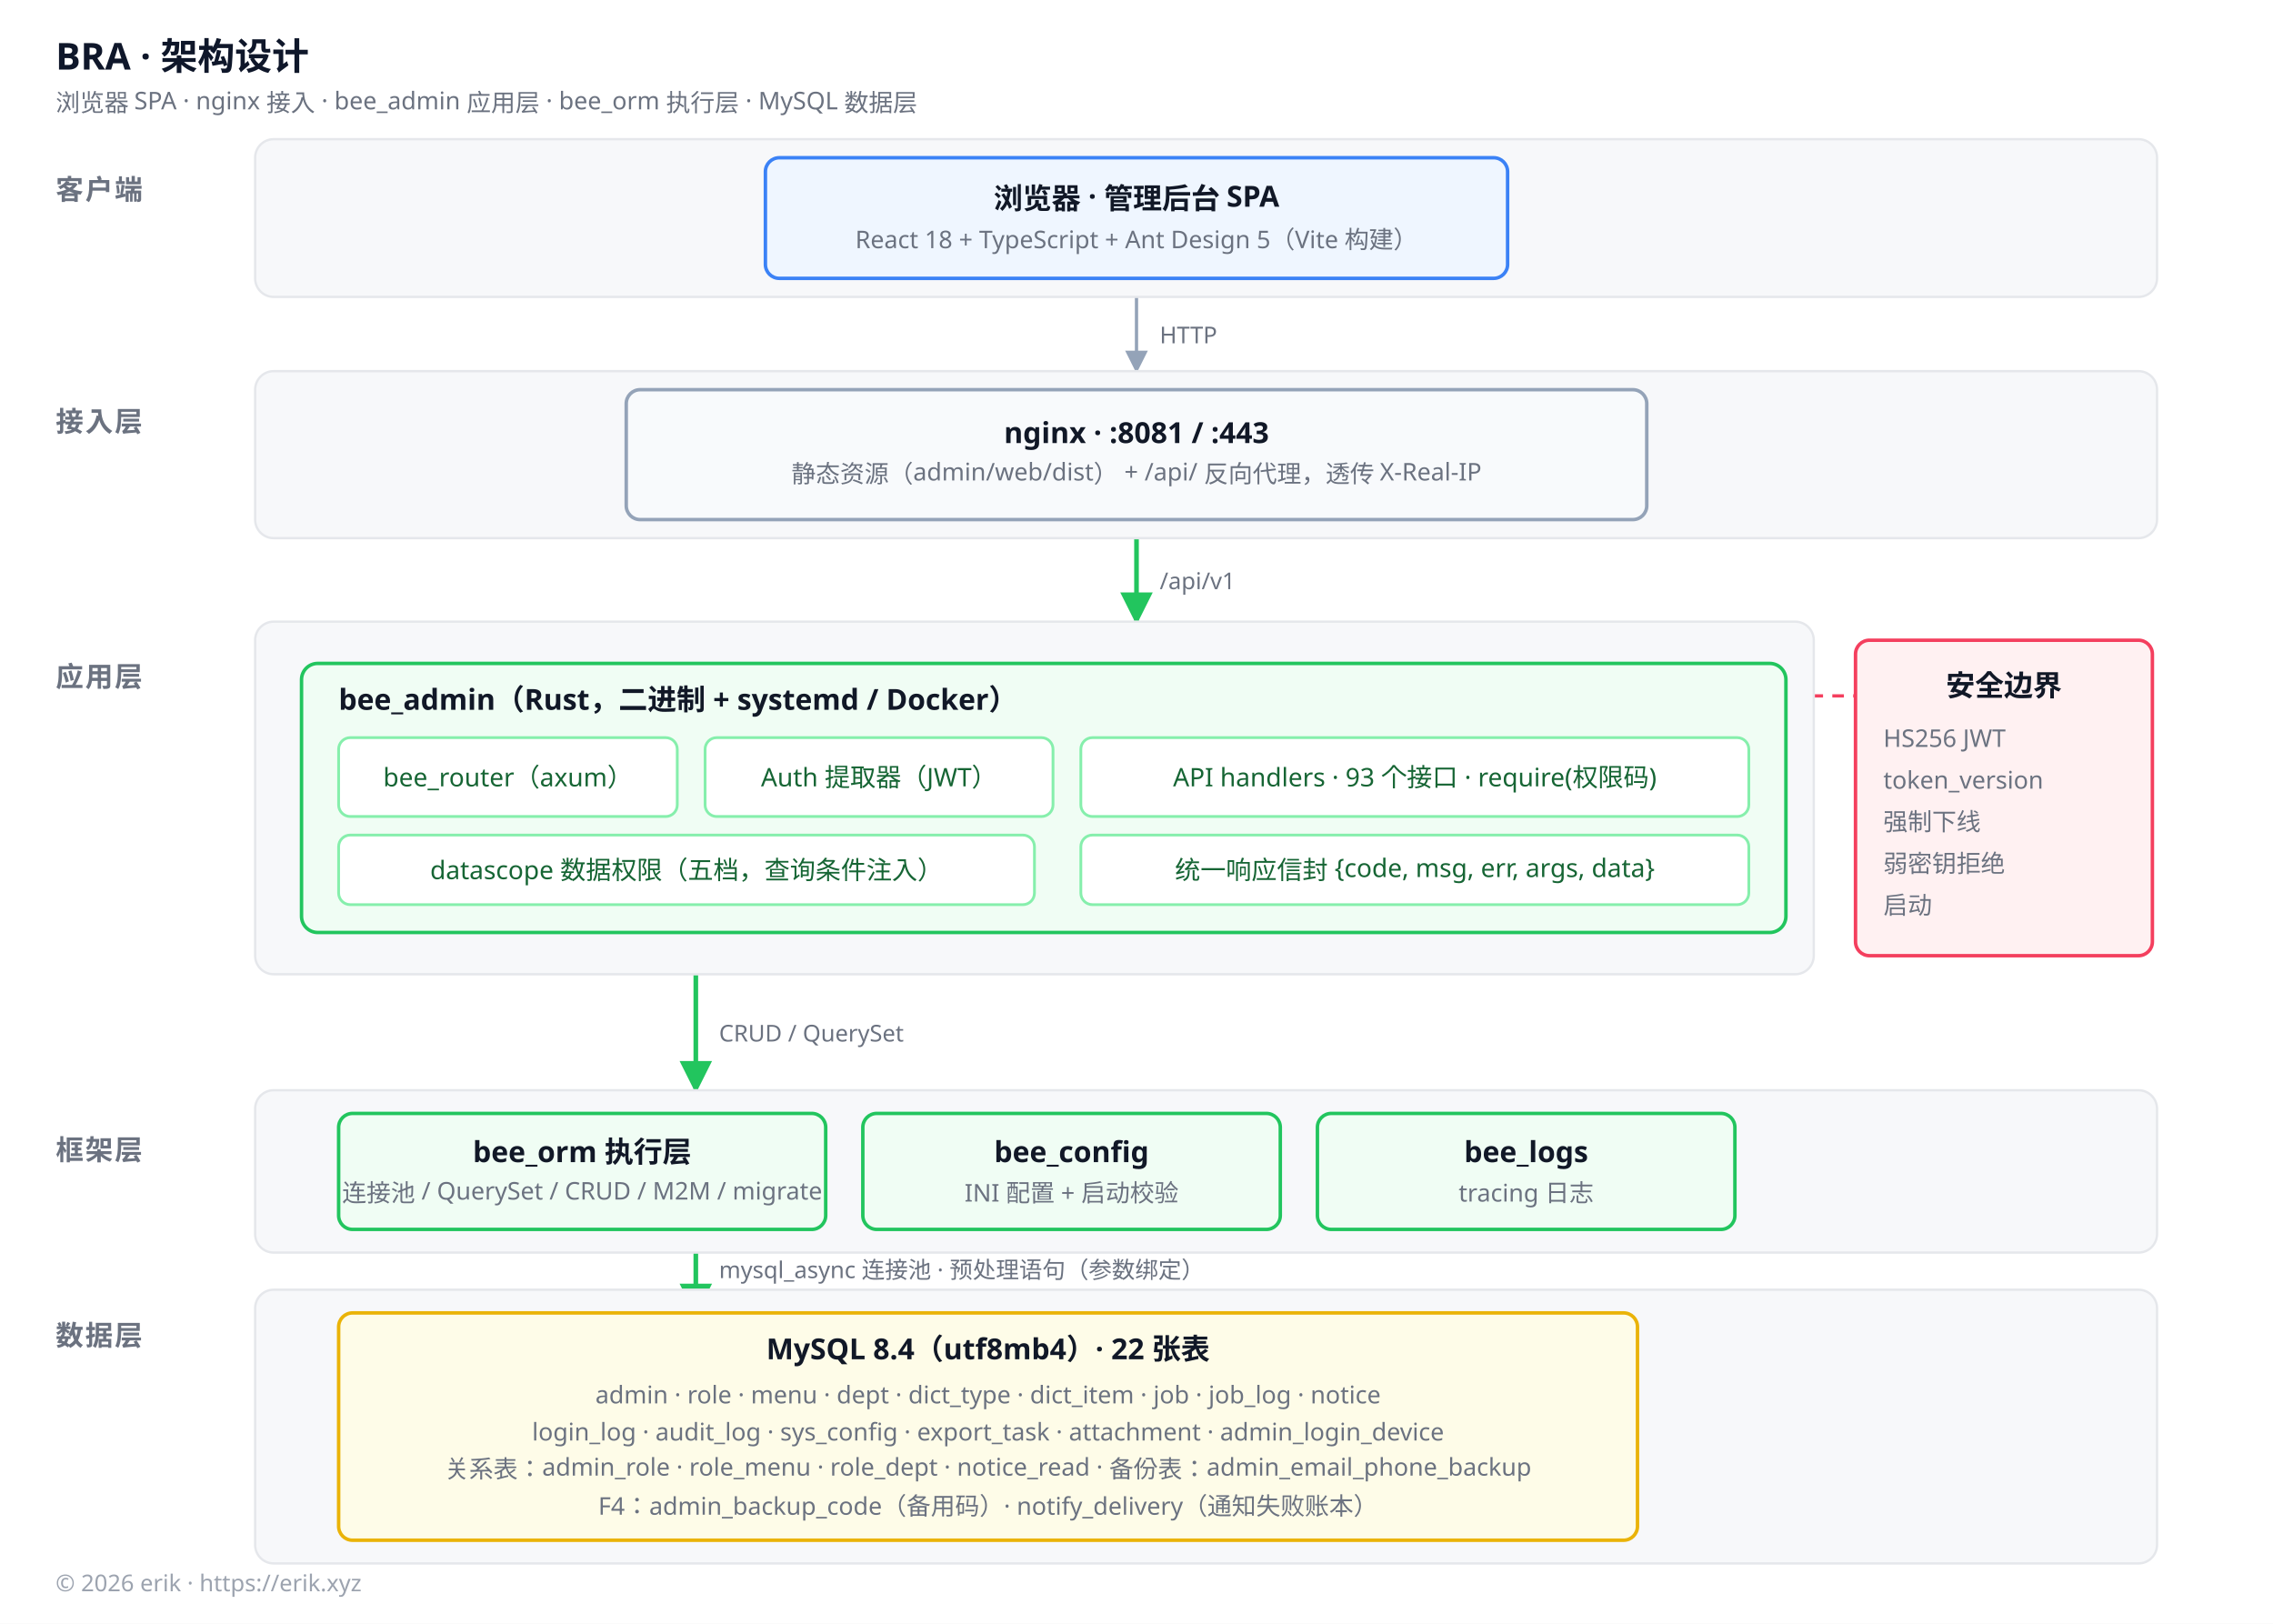
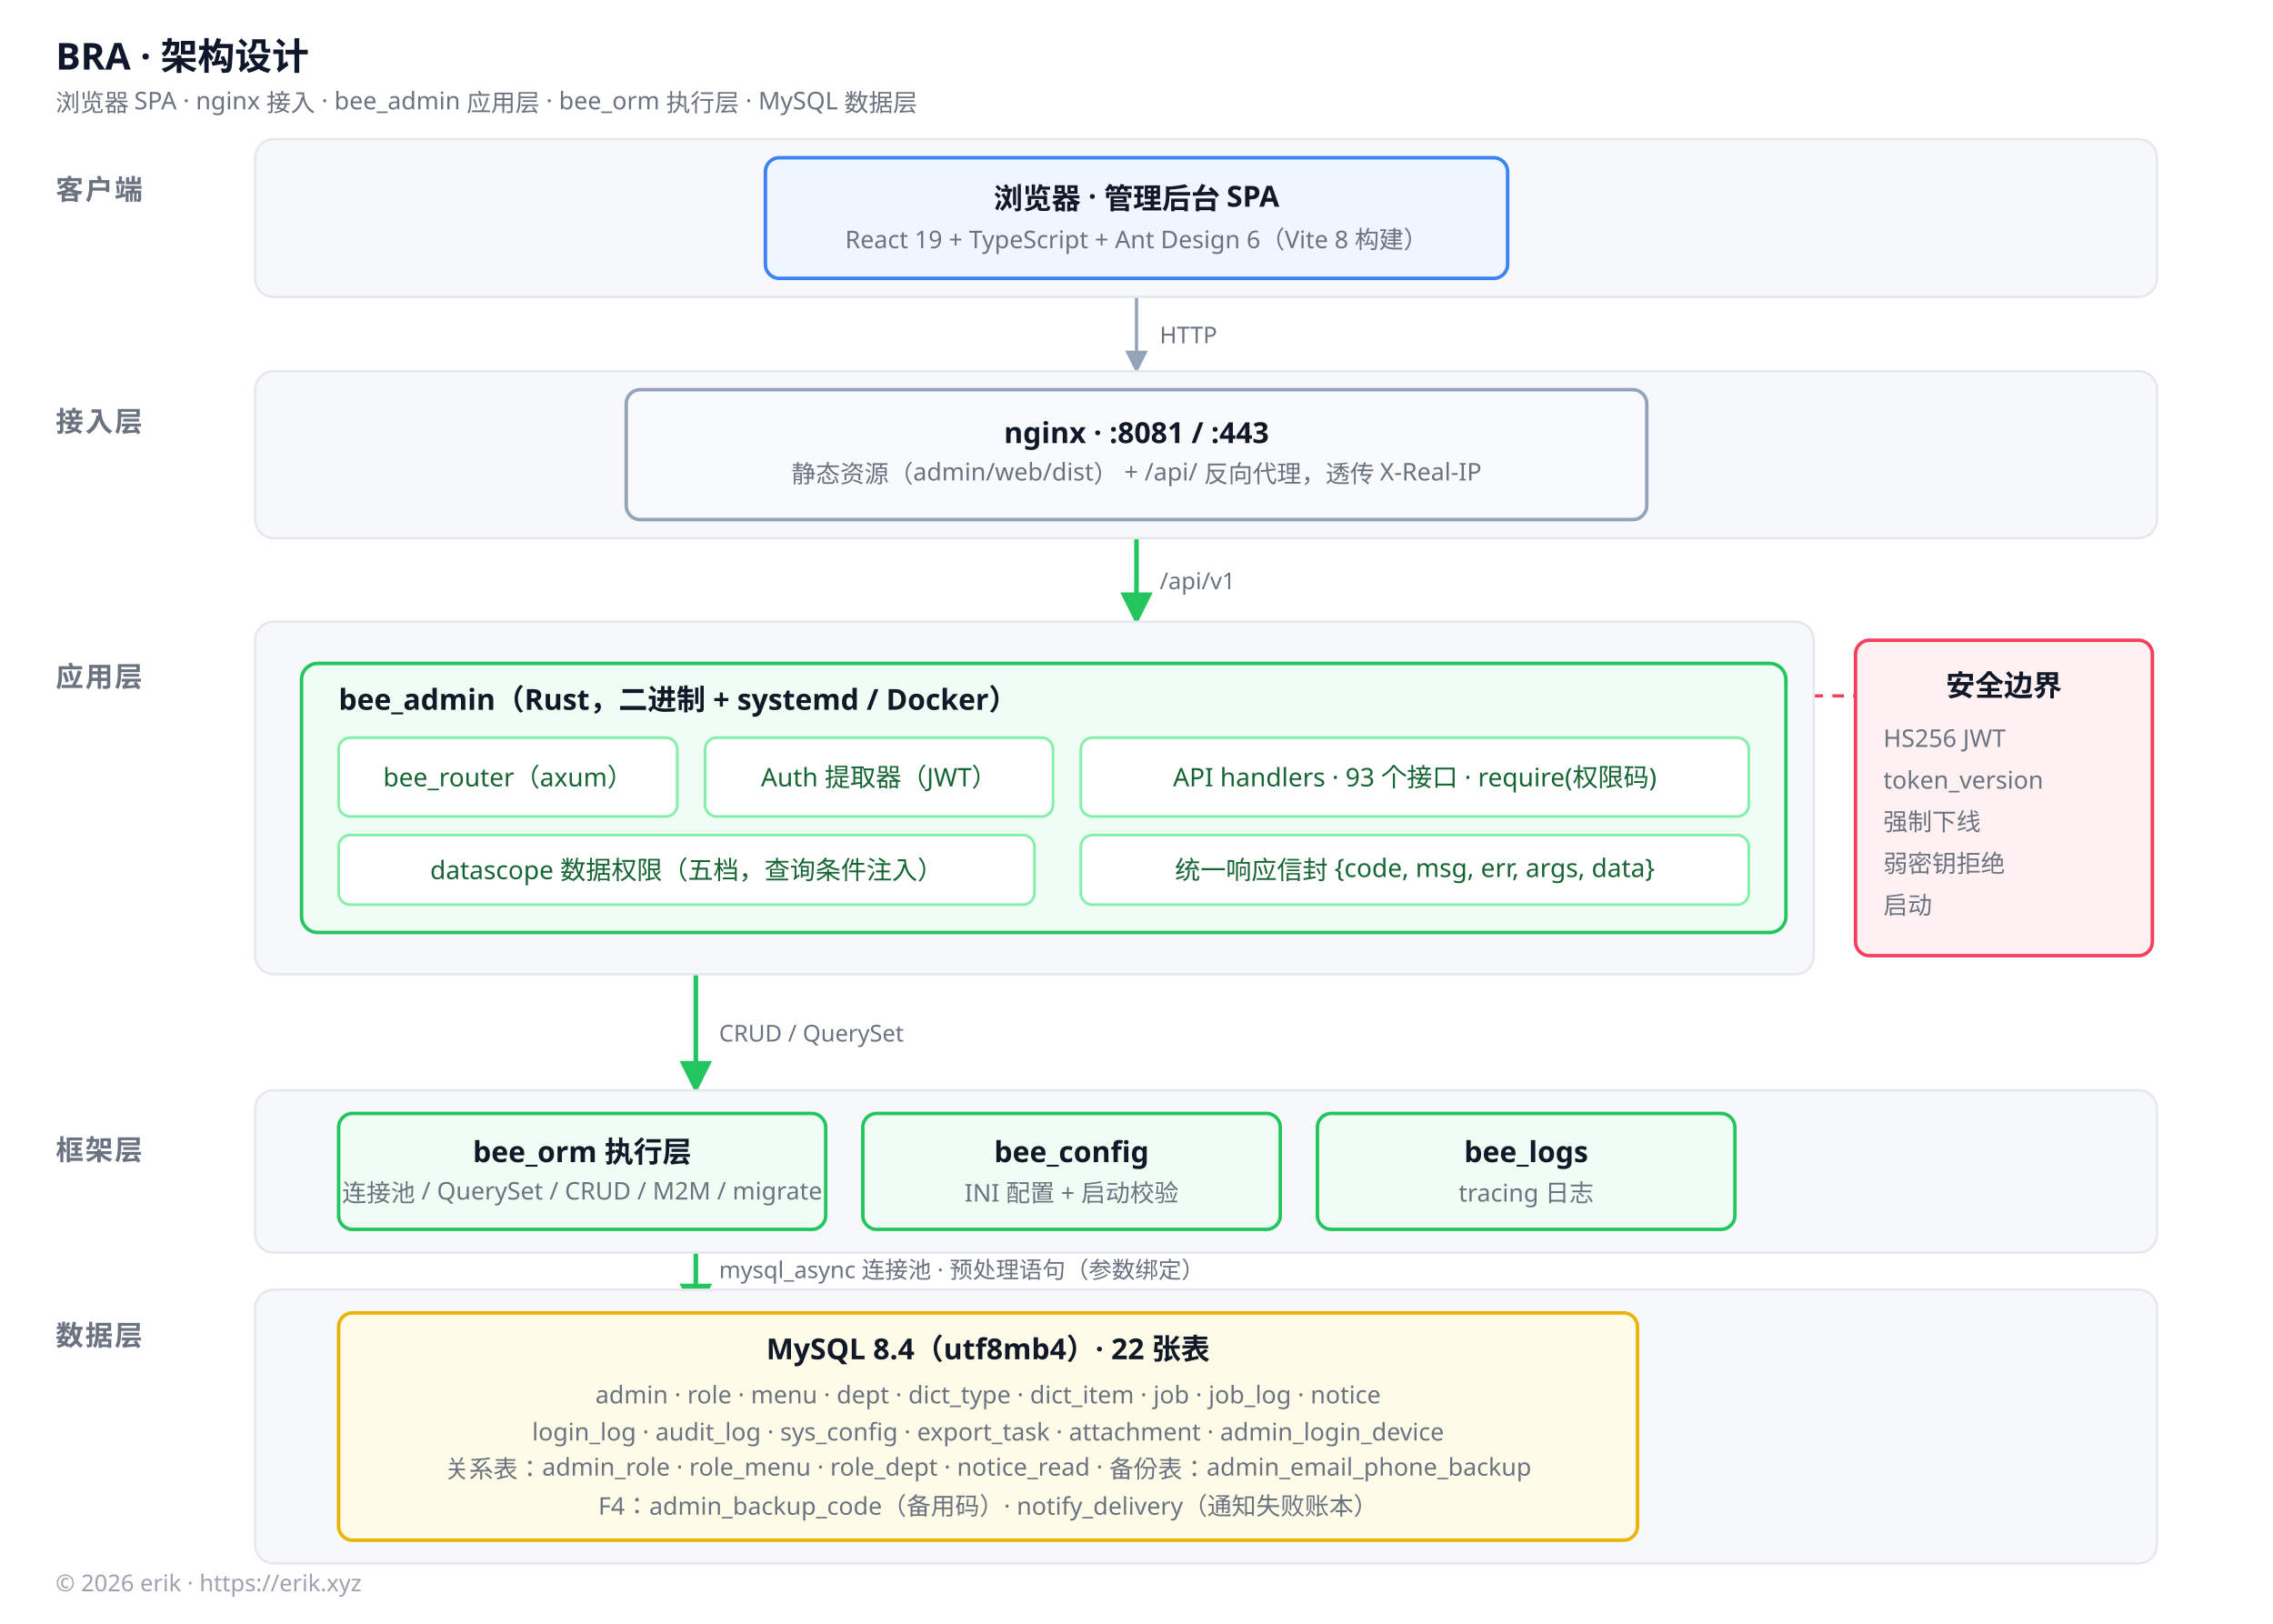
<svg xmlns="http://www.w3.org/2000/svg" viewBox="0 0 980 700" width="980" height="700" role="img" aria-label="bee-rust 管理后台 架构设计图">
  <style>
    .bg { fill: #ffffff; }
    .band { fill: #f7f8fa; stroke: #e5e7eb; stroke-width: 1; }
    .band-label { font: 600 12px system-ui, "PingFang SC", "Microsoft YaHei", sans-serif; fill: #6b7280; letter-spacing: .06em; }
    .box-frontend { fill: #eff6ff; stroke: #3b82f6; stroke-width: 1.5; }
    .box-backend  { fill: #f0fdf4; stroke: #22c55e; stroke-width: 1.5; }
    .box-db       { fill: #fefce8; stroke: #eab308; stroke-width: 1.5; }
    .box-external { fill: #f8fafc; stroke: #94a3b8; stroke-width: 1.5; }
    .box-security { fill: #fff1f2; stroke: #f43f5e; stroke-width: 1.5; }
    .box-inner    { fill: #ffffff; stroke: #86efac; stroke-width: 1.2; }
    .t-name { font: 600 12.5px system-ui, "PingFang SC", "Microsoft YaHei", sans-serif; fill: #111827; }
    .t-sub  { font: 10.5px system-ui, "PingFang SC", "Microsoft YaHei", sans-serif; fill: #6b7280; }
    .t-inner{ font: 11px system-ui, "PingFang SC", "Microsoft YaHei", sans-serif; fill: #166534; }
    .t-edge { font: 10px system-ui, "PingFang SC", "Microsoft YaHei", sans-serif; fill: #6b7280; }
    .t-title{ font: 700 16px system-ui, "PingFang SC", "Microsoft YaHei", sans-serif; fill: #0f172a; }
    .t-foot { font: 10px system-ui, "PingFang SC", "Microsoft YaHei", sans-serif; fill: #9ca3af; }
    .a-default { stroke: #94a3b8; stroke-width: 1.4; fill: none; }
    .a-hot     { stroke: #22c55e; stroke-width: 2; fill: none; }
    .a-sec     { stroke: #f43f5e; stroke-width: 1.4; stroke-dasharray: 5 4; fill: none; }
  </style>
  <defs>
    <marker id="ar" viewBox="0 0 10 10" refX="9" refY="5" markerWidth="7" markerHeight="7" orient="auto-start-reverse">
      <path d="M0,0 L10,5 L0,10 z" fill="#94a3b8" />
    </marker>
    <marker id="ar-hot" viewBox="0 0 10 10" refX="9" refY="5" markerWidth="7" markerHeight="7" orient="auto-start-reverse">
      <path d="M0,0 L10,5 L0,10 z" fill="#22c55e" />
    </marker>
    <marker id="ar-sec" viewBox="0 0 10 10" refX="9" refY="5" markerWidth="7" markerHeight="7" orient="auto-start-reverse">
      <path d="M0,0 L10,5 L0,10 z" fill="#f43f5e" />
    </marker>
  </defs>
  <rect class="bg" x="0" y="0" width="980" height="700" />
  <text class="t-title" x="24" y="30">BRA · 架构设计</text>
  <text class="t-sub" x="24" y="48">浏览器 SPA · nginx 接入 · bee_admin 应用层 · bee_orm 执行层 · MySQL 数据层</text>
  <path class="a-default" d="M490,128 L490,160" marker-end="url(#ar)" />
  <text class="t-edge" x="500" y="148">HTTP</text>
  <path class="a-hot" d="M490,232 L490,268" marker-end="url(#ar-hot)" />
  <text class="t-edge" x="500" y="254">/api/v1</text>
  <path class="a-hot" d="M300,420 L300,470" marker-end="url(#ar-hot)" />
  <text class="t-edge" x="310" y="449">CRUD / QuerySet</text>
  <path class="a-hot" d="M300,528 L300,566" marker-end="url(#ar-hot)" />
  <text class="t-edge" x="310" y="551">mysql_async 连接池 · 预处理语句（参数绑定）</text>
  <path class="a-sec" d="M700,300 L812,300" marker-end="url(#ar-sec)" />
  <text class="t-edge" x="712" y="292">校验 JWT</text>
  <text class="band-label" x="24" y="86">客户端</text>
  <rect class="band" x="110" y="60" width="820" height="68" rx="8" />
  <rect class="box-frontend" x="330" y="68" width="320" height="52" rx="6" />
  <text class="t-name" x="490" y="90" text-anchor="middle">浏览器 · 管理后台 SPA</text>
-   <text class="t-sub" x="490" y="107" text-anchor="middle">React 18 + TypeScript + Ant Design 5（Vite 构建）</text>
+   <text class="t-sub" x="490" y="107" text-anchor="middle">React 19 + TypeScript + Ant Design 6（Vite 8 构建）</text>
  <text class="band-label" x="24" y="186">接入层</text>
  <rect class="band" x="110" y="160" width="820" height="72" rx="8" />
  <rect class="box-external" x="270" y="168" width="440" height="56" rx="6" />
  <text class="t-name" x="490" y="191" text-anchor="middle">nginx · :8081 / :443</text>
  <text class="t-sub" x="490" y="208" text-anchor="middle">静态资源（admin/web/dist） + /api/ 反向代理，透传 X-Real-IP</text>
  <text class="band-label" x="24" y="296">应用层</text>
  <rect class="band" x="110" y="268" width="672" height="152" rx="8" />
  <rect class="box-backend" x="130" y="286" width="640" height="116" rx="7" />
  <text class="t-name" x="146" y="306">bee_admin（Rust，二进制 + systemd / Docker）</text>
  <rect class="box-inner" x="146" y="318" width="146" height="34" rx="5" />
  <text class="t-inner" x="219" y="339" text-anchor="middle">bee_router（axum）</text>
  <rect class="box-inner" x="304" y="318" width="150" height="34" rx="5" />
  <text class="t-inner" x="379" y="339" text-anchor="middle">Auth 提取器（JWT）</text>
  <rect class="box-inner" x="466" y="318" width="288" height="34" rx="5" />
  <text class="t-inner" x="610" y="339" text-anchor="middle">API handlers · 93 个接口 · require(权限码)</text>
  <rect class="box-inner" x="146" y="360" width="300" height="30" rx="5" />
  <text class="t-inner" x="296" y="379" text-anchor="middle">datascope 数据权限（五档，查询条件注入）</text>
  <rect class="box-inner" x="466" y="360" width="288" height="30" rx="5" />
  <text class="t-inner" x="610" y="379" text-anchor="middle">统一响应信封 {code, msg, err, args, data}</text>
  <text class="band-label" x="24" y="500">框架层</text>
  <rect class="band" x="110" y="470" width="820" height="70" rx="8" />
  <rect class="box-backend" x="146" y="480" width="210" height="50" rx="6" />
  <text class="t-name" x="251" y="501" text-anchor="middle">bee_orm 执行层</text>
  <text class="t-sub" x="251" y="518" text-anchor="middle">连接池 / QuerySet / CRUD / M2M / migrate</text>
  <rect class="box-backend" x="372" y="480" width="180" height="50" rx="6" />
  <text class="t-name" x="462" y="501" text-anchor="middle">bee_config</text>
  <text class="t-sub" x="462" y="518" text-anchor="middle">INI 配置 + 启动校验</text>
  <rect class="box-backend" x="568" y="480" width="180" height="50" rx="6" />
  <text class="t-name" x="658" y="501" text-anchor="middle">bee_logs</text>
  <text class="t-sub" x="658" y="518" text-anchor="middle">tracing 日志</text>
  <text class="band-label" x="24" y="580">数据层</text>
  <rect class="band" x="110" y="556" width="820" height="118" rx="8" />
  <rect class="box-db" x="146" y="566" width="560" height="98" rx="6" />
  <text class="t-name" x="426" y="586" text-anchor="middle">MySQL 8.4（utf8mb4）· 22 张表</text>
  <text class="t-sub" x="426" y="605" text-anchor="middle">admin · role · menu · dept · dict_type · dict_item · job · job_log · notice</text>
  <text class="t-sub" x="426" y="621" text-anchor="middle">login_log · audit_log · sys_config · export_task · attachment · admin_login_device</text>
  <text class="t-sub" x="426" y="637" text-anchor="middle">关系表：admin_role · role_menu · role_dept · notice_read · 备份表：admin_email_phone_backup</text>
  <text class="t-sub" x="426" y="653" text-anchor="middle">F4：admin_backup_code（备用码）· notify_delivery（通知失败账本）</text>
  <rect class="box-security" x="800" y="276" width="128" height="136" rx="6" />
  <text class="t-name" x="864" y="300" text-anchor="middle">安全边界</text>
  <text class="t-sub" x="812" y="322">HS256 JWT</text>
  <text class="t-sub" x="812" y="340">token_version</text>
  <text class="t-sub" x="812" y="358">强制下线</text>
  <text class="t-sub" x="812" y="376">弱密钥拒绝</text>
  <text class="t-sub" x="812" y="394">启动</text>
  <text class="t-foot" x="24" y="686">© 2026 erik · https://erik.xyz</text>
</svg>
